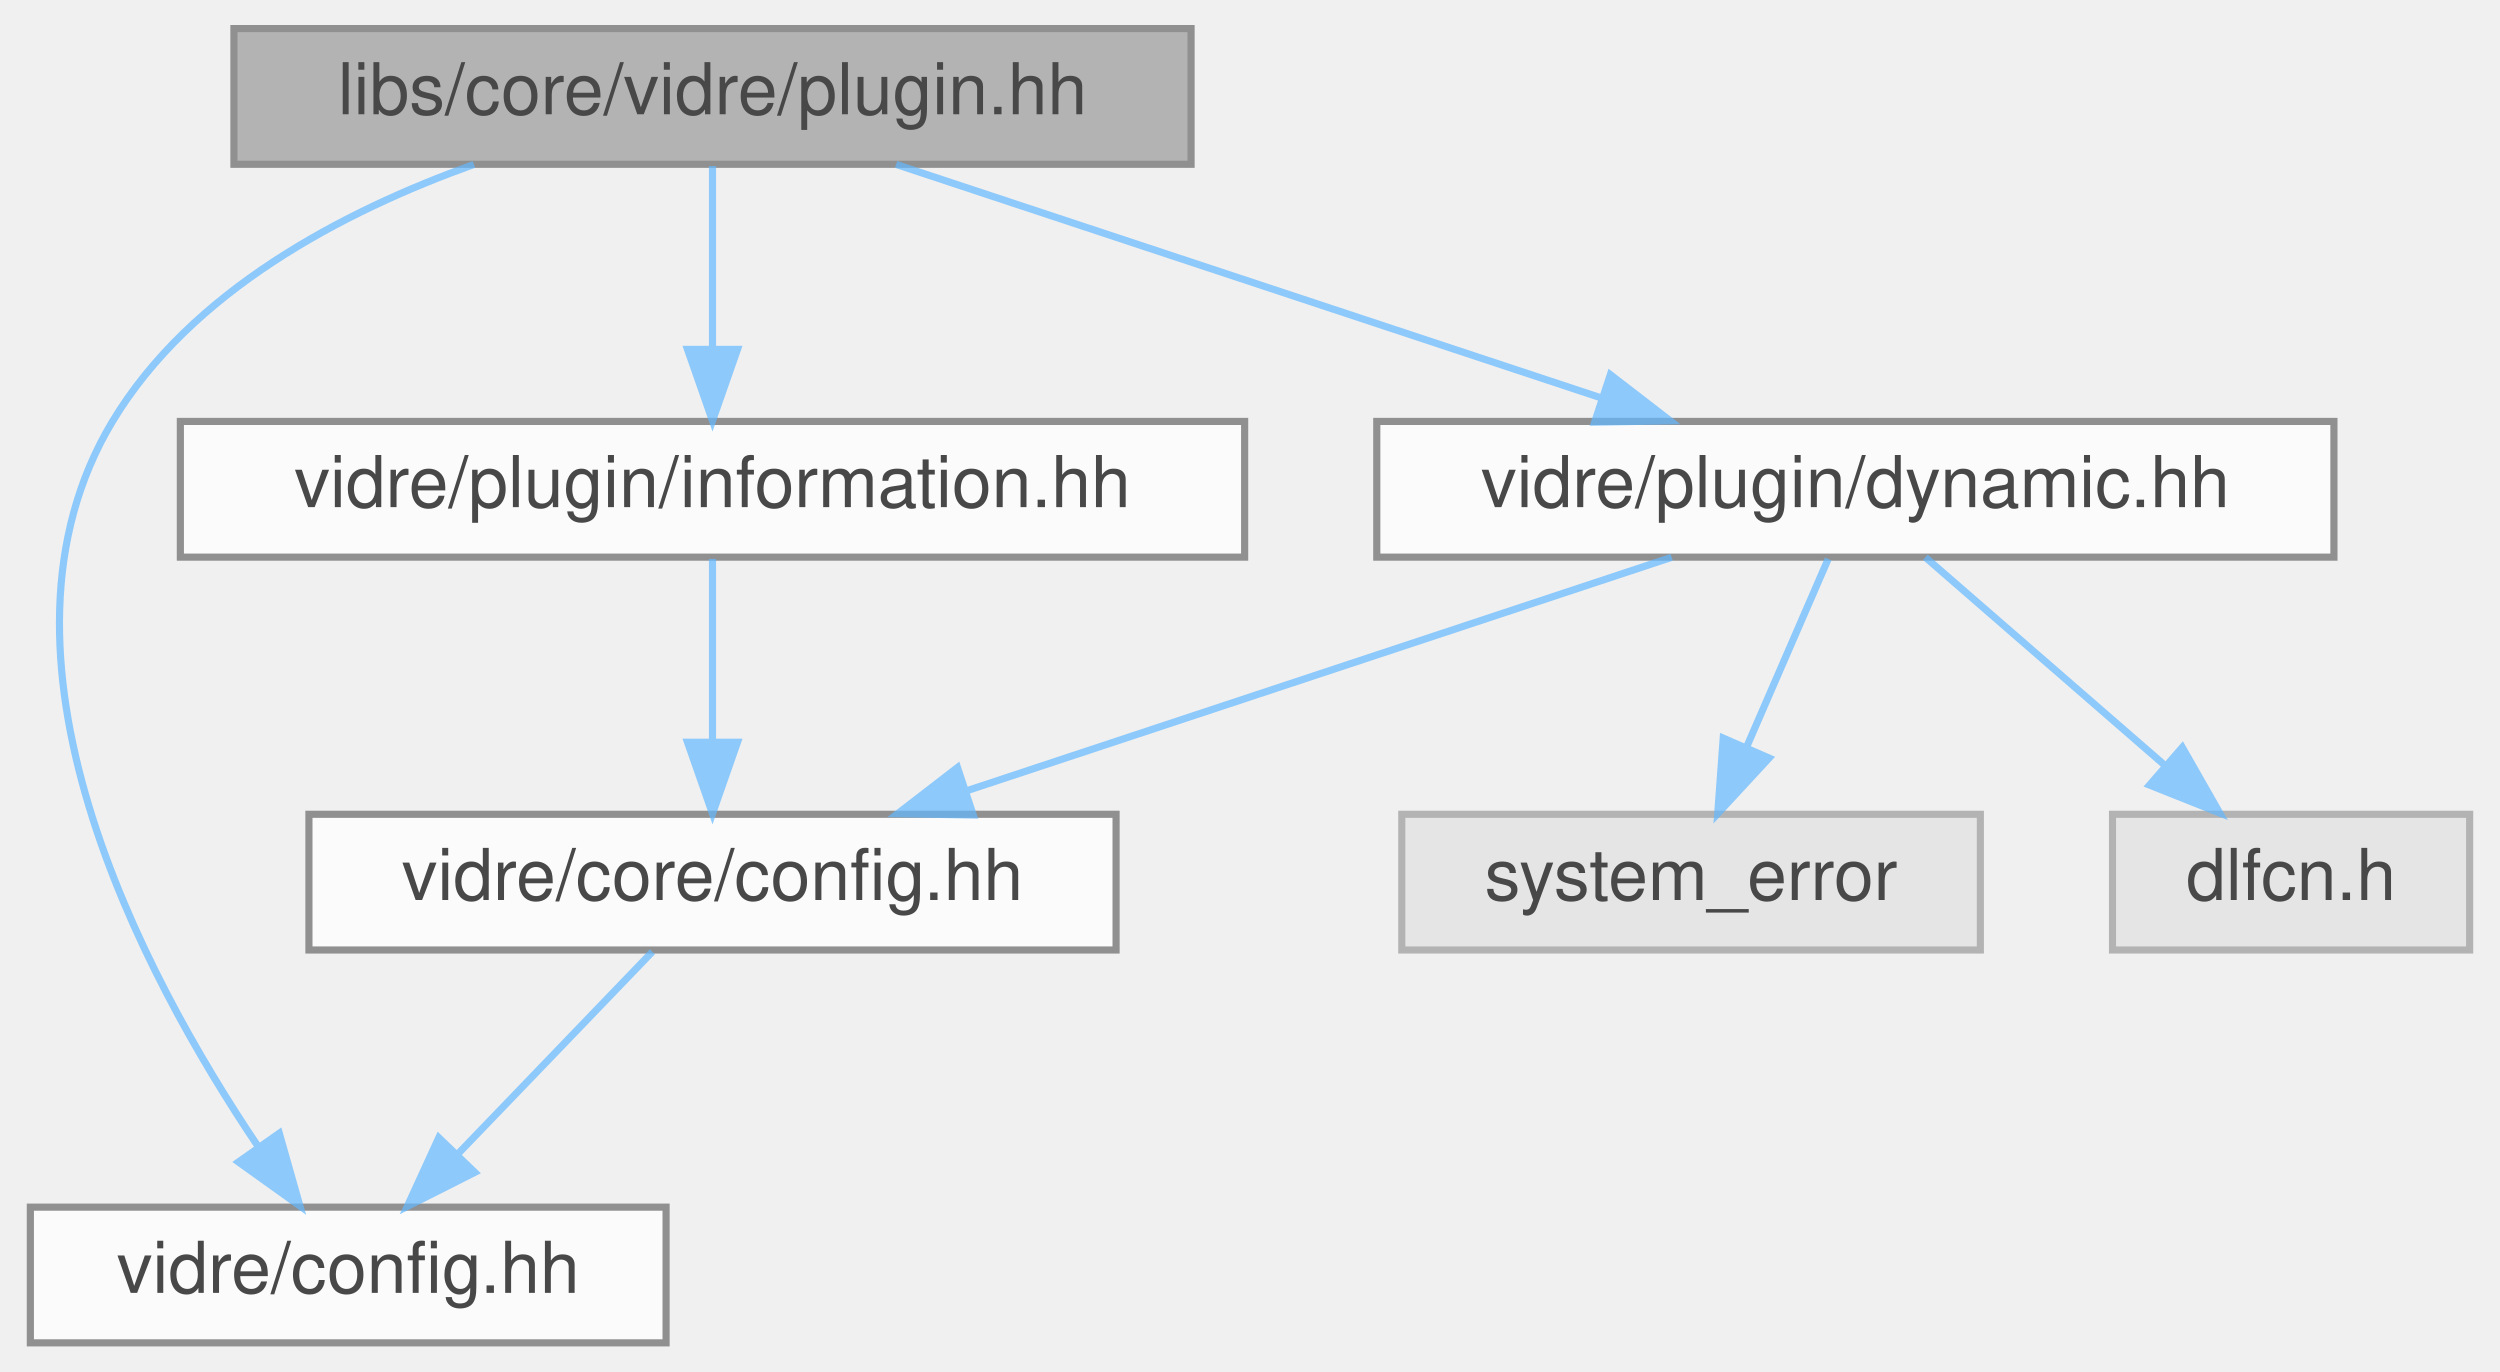
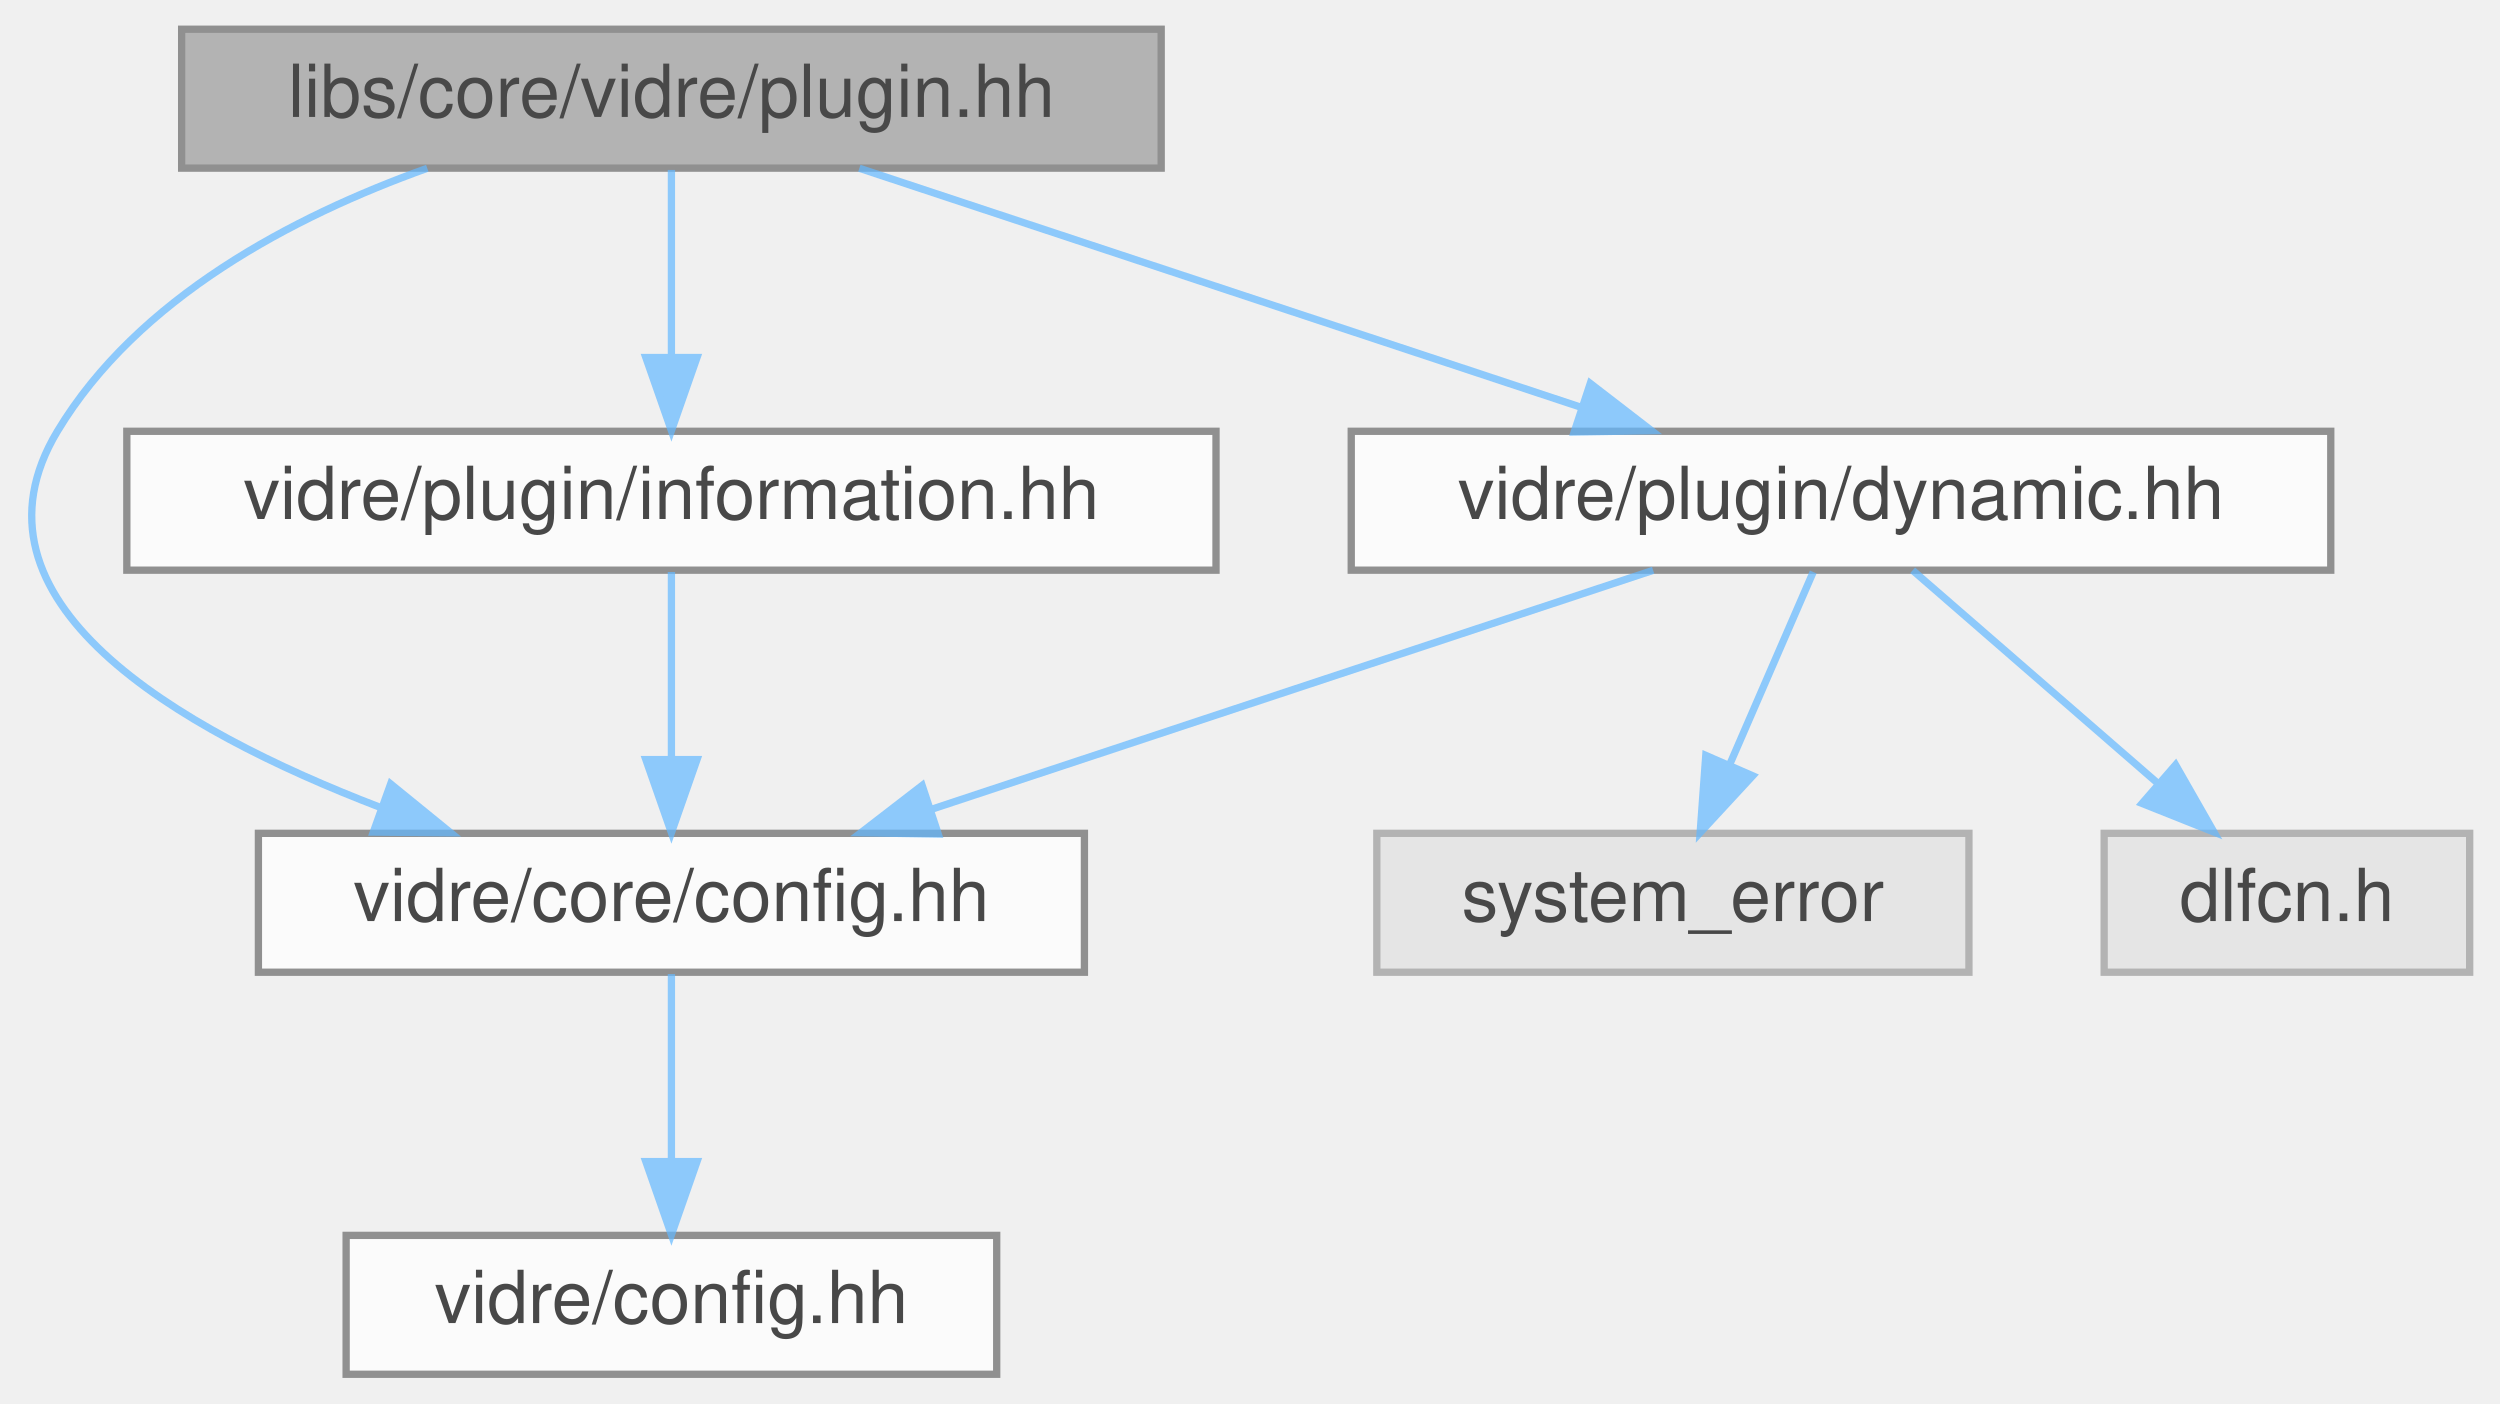
- <svg xmlns="http://www.w3.org/2000/svg" xmlns:xlink="http://www.w3.org/1999/xlink" width="350pt" height="192pt" viewBox="0.00 0.00 349.50 192.00">
+ <svg xmlns="http://www.w3.org/2000/svg" xmlns:xlink="http://www.w3.org/1999/xlink" width="342pt" height="192pt" viewBox="0.00 0.00 341.70 192.00">
  <svg id="main" version="1.1" xml:space="preserve">
    <style type="text/css">
.node, .edge {opacity: 0.7;}
.node.selected, .edge.selected {opacity: 1;}
.edge:hover path { stroke: red; }
.edge:hover polygon { stroke: red; fill: red; }
</style>
    <svg id="graph" class="graph">
      <g id="graph0" class="graph" transform="scale(1 1) rotate(0) translate(4 188)">
        <g id="Node000001" class="node">
          <g id="a_Node000001">
            <a xlink:title=" ">
-               <polygon fill="#999999" stroke="#666666" points="162.5,-184 28.5,-184 28.5,-165 162.5,-165 162.5,-184" />
-               <text text-anchor="middle" x="95.5" y="-172" font-family="Helvetica,sans-Serif" font-size="10.00">libs/core/vidre/plugin.hh</text>
+               <polygon fill="#999999" stroke="#666666" points="154.7,-184 20.7,-184 20.7,-165 154.7,-165 154.7,-184" />
+               <text text-anchor="middle" x="87.7" y="-172" font-family="Helvetica,sans-Serif" font-size="10.00">libs/core/vidre/plugin.hh</text>
            </a>
          </g>
        </g>
        <g id="Node000002" class="node">
          <g id="a_Node000002">
-             <a xlink:href="vidre_2config_8hh.html" target="_top" xlink:title=" ">
-               <polygon fill="white" stroke="#666666" points="89,-19 0,-19 0,0 89,0 89,-19" />
-               <text text-anchor="middle" x="44.5" y="-7" font-family="Helvetica,sans-Serif" font-size="10.00">vidre/config.hh</text>
+             <a xlink:href="libs_2core_2vidre_2core_2config_8hh.html" target="_top" xlink:title=" ">
+               <polygon fill="white" stroke="#666666" points="144.2,-74 31.2,-74 31.2,-55 144.2,-55 144.2,-74" />
+               <text text-anchor="middle" x="87.7" y="-62" font-family="Helvetica,sans-Serif" font-size="10.00">vidre/core/config.hh</text>
            </a>
          </g>
        </g>
        <g id="edge1_Node000001_Node000002" class="edge">
          <g id="a_edge1_Node000001_Node000002">
            <a xlink:title=" ">
-               <path fill="none" stroke="#63b8ff" d="M62.1,-164.98C43.72,-158.4 22.48,-147.24 11.5,-129 -8.14,-96.37 15.6,-51.7 31.81,-27.6" />
-               <polygon fill="#63b8ff" stroke="#63b8ff" points="34.85,-29.35 37.74,-19.16 29.13,-25.32 34.85,-29.35" />
+               <path fill="none" stroke="#63b8ff" d="M54.3,-164.98C35.92,-158.4 14.68,-147.24 3.7,-129 -10.21,-105.88 19.84,-88.31 47.79,-77.58" />
+               <polygon fill="#63b8ff" stroke="#63b8ff" points="49.29,-80.76 57.51,-74.07 46.92,-74.17 49.29,-80.76" />
            </a>
          </g>
        </g>
-         <g id="Node000003" class="node">
-           <g id="a_Node000003">
+         <g id="Node000004" class="node">
+           <g id="a_Node000004">
            <a xlink:href="information_8hh.html" target="_top" xlink:title=" ">
-               <polygon fill="white" stroke="#666666" points="170,-129 21,-129 21,-110 170,-110 170,-129" />
-               <text text-anchor="middle" x="95.5" y="-117" font-family="Helvetica,sans-Serif" font-size="10.00">vidre/plugin/information.hh</text>
+               <polygon fill="white" stroke="#666666" points="162.2,-129 13.2,-129 13.2,-110 162.2,-110 162.2,-129" />
+               <text text-anchor="middle" x="87.7" y="-117" font-family="Helvetica,sans-Serif" font-size="10.00">vidre/plugin/information.hh</text>
            </a>
          </g>
        </g>
-         <g id="edge2_Node000001_Node000003" class="edge">
-           <g id="a_edge2_Node000001_Node000003">
+         <g id="edge3_Node000001_Node000004" class="edge">
+           <g id="a_edge3_Node000001_Node000004">
            <a xlink:title=" ">
-               <path fill="none" stroke="#63b8ff" d="M95.5,-164.75C95.5,-157.8 95.5,-147.85 95.5,-139.13" />
-               <polygon fill="#63b8ff" stroke="#63b8ff" points="99,-139.09 95.5,-129.09 92,-139.09 99,-139.09" />
+               <path fill="none" stroke="#63b8ff" d="M87.7,-164.75C87.7,-157.8 87.7,-147.85 87.7,-139.13" />
+               <polygon fill="#63b8ff" stroke="#63b8ff" points="91.2,-139.09 87.7,-129.09 84.2,-139.09 91.2,-139.09" />
            </a>
          </g>
        </g>
        <g id="Node000005" class="node">
          <g id="a_Node000005">
            <a xlink:href="dynamic_8hh.html" target="_top" xlink:title=" ">
-               <polygon fill="white" stroke="#666666" points="322.5,-129 188.5,-129 188.5,-110 322.5,-110 322.5,-129" />
-               <text text-anchor="middle" x="255.5" y="-117" font-family="Helvetica,sans-Serif" font-size="10.00">vidre/plugin/dynamic.hh</text>
+               <polygon fill="white" stroke="#666666" points="314.7,-129 180.7,-129 180.7,-110 314.7,-110 314.7,-129" />
+               <text text-anchor="middle" x="247.7" y="-117" font-family="Helvetica,sans-Serif" font-size="10.00">vidre/plugin/dynamic.hh</text>
            </a>
          </g>
        </g>
        <g id="edge5_Node000001_Node000005" class="edge">
          <g id="a_edge5_Node000001_Node000005">
            <a xlink:title=" ">
-               <path fill="none" stroke="#63b8ff" d="M121.21,-164.98C147.95,-156.13 190.03,-142.19 219.95,-132.28" />
-               <polygon fill="#63b8ff" stroke="#63b8ff" points="221.2,-135.55 229.59,-129.08 219,-128.9 221.2,-135.55" />
+               <path fill="none" stroke="#63b8ff" d="M113.41,-164.98C140.16,-156.13 182.23,-142.19 212.15,-132.28" />
+               <polygon fill="#63b8ff" stroke="#63b8ff" points="213.4,-135.55 221.79,-129.08 211.2,-128.9 213.4,-135.55" />
            </a>
          </g>
        </g>
-         <g id="Node000004" class="node">
-           <g id="a_Node000004">
-             <a xlink:href="libs_2core_2vidre_2core_2config_8hh.html" target="_top" xlink:title=" ">
-               <polygon fill="white" stroke="#666666" points="152,-74 39,-74 39,-55 152,-55 152,-74" />
-               <text text-anchor="middle" x="95.5" y="-62" font-family="Helvetica,sans-Serif" font-size="10.00">vidre/core/config.hh</text>
+         <g id="Node000003" class="node">
+           <g id="a_Node000003">
+             <a xlink:href="vidre_2config_8hh.html" target="_top" xlink:title=" ">
+               <polygon fill="white" stroke="#666666" points="132.2,-19 43.2,-19 43.2,0 132.2,0 132.2,-19" />
+               <text text-anchor="middle" x="87.7" y="-7" font-family="Helvetica,sans-Serif" font-size="10.00">vidre/config.hh</text>
            </a>
          </g>
        </g>
-         <g id="edge3_Node000003_Node000004" class="edge">
-           <g id="a_edge3_Node000003_Node000004">
+         <g id="edge2_Node000002_Node000003" class="edge">
+           <g id="a_edge2_Node000002_Node000003">
            <a xlink:title=" ">
-               <path fill="none" stroke="#63b8ff" d="M95.5,-109.75C95.5,-102.8 95.5,-92.85 95.5,-84.13" />
-               <polygon fill="#63b8ff" stroke="#63b8ff" points="99,-84.09 95.5,-74.09 92,-84.09 99,-84.09" />
+               <path fill="none" stroke="#63b8ff" d="M87.7,-54.75C87.7,-47.8 87.7,-37.85 87.7,-29.13" />
+               <polygon fill="#63b8ff" stroke="#63b8ff" points="91.2,-29.09 87.7,-19.09 84.2,-29.09 91.2,-29.09" />
            </a>
          </g>
        </g>
        <g id="edge4_Node000004_Node000002" class="edge">
          <g id="a_edge4_Node000004_Node000002">
            <a xlink:title=" ">
-               <path fill="none" stroke="#63b8ff" d="M87.08,-54.75C79.73,-47.11 68.87,-35.82 59.96,-26.56" />
-               <polygon fill="#63b8ff" stroke="#63b8ff" points="62.22,-23.87 52.76,-19.09 57.18,-28.72 62.22,-23.87" />
+               <path fill="none" stroke="#63b8ff" d="M87.7,-109.75C87.7,-102.8 87.7,-92.85 87.7,-84.13" />
+               <polygon fill="#63b8ff" stroke="#63b8ff" points="91.2,-84.09 87.7,-74.09 84.2,-84.09 91.2,-84.09" />
            </a>
          </g>
        </g>
-         <g id="edge6_Node000005_Node000004" class="edge">
-           <g id="a_edge6_Node000005_Node000004">
+         <g id="edge6_Node000005_Node000002" class="edge">
+           <g id="a_edge6_Node000005_Node000002">
            <a xlink:title=" ">
-               <path fill="none" stroke="#63b8ff" d="M229.79,-109.98C203.05,-101.13 160.97,-87.19 131.05,-77.28" />
-               <polygon fill="#63b8ff" stroke="#63b8ff" points="132,-73.9 121.41,-74.08 129.8,-80.55 132,-73.9" />
+               <path fill="none" stroke="#63b8ff" d="M222,-109.98C195.25,-101.13 153.17,-87.19 123.25,-77.28" />
+               <polygon fill="#63b8ff" stroke="#63b8ff" points="124.2,-73.9 113.61,-74.08 122,-80.55 124.2,-73.9" />
            </a>
          </g>
        </g>
        <g id="Node000006" class="node">
          <g id="a_Node000006">
            <a xlink:title=" ">
-               <polygon fill="#e0e0e0" stroke="#999999" points="273,-74 192,-74 192,-55 273,-55 273,-74" />
-               <text text-anchor="middle" x="232.5" y="-62" font-family="Helvetica,sans-Serif" font-size="10.00">system_error</text>
+               <polygon fill="#e0e0e0" stroke="#999999" points="265.2,-74 184.2,-74 184.2,-55 265.2,-55 265.2,-74" />
+               <text text-anchor="middle" x="224.7" y="-62" font-family="Helvetica,sans-Serif" font-size="10.00">system_error</text>
            </a>
          </g>
        </g>
        <g id="edge7_Node000005_Node000006" class="edge">
          <g id="a_edge7_Node000005_Node000006">
            <a xlink:title=" ">
-               <path fill="none" stroke="#63b8ff" d="M251.7,-109.75C248.59,-102.57 244.08,-92.18 240.21,-83.27" />
-               <polygon fill="#63b8ff" stroke="#63b8ff" points="243.42,-81.87 236.23,-74.09 237,-84.66 243.42,-81.87" />
+               <path fill="none" stroke="#63b8ff" d="M243.9,-109.75C240.79,-102.57 236.28,-92.18 232.41,-83.27" />
+               <polygon fill="#63b8ff" stroke="#63b8ff" points="235.62,-81.87 228.43,-74.09 229.2,-84.66 235.62,-81.87" />
            </a>
          </g>
        </g>
        <g id="Node000007" class="node">
          <g id="a_Node000007">
            <a xlink:title=" ">
-               <polygon fill="#e0e0e0" stroke="#999999" points="341.5,-74 291.5,-74 291.5,-55 341.5,-55 341.5,-74" />
-               <text text-anchor="middle" x="316.5" y="-62" font-family="Helvetica,sans-Serif" font-size="10.00">dlfcn.h</text>
+               <polygon fill="#e0e0e0" stroke="#999999" points="333.7,-74 283.7,-74 283.7,-55 333.7,-55 333.7,-74" />
+               <text text-anchor="middle" x="308.7" y="-62" font-family="Helvetica,sans-Serif" font-size="10.00">dlfcn.h</text>
            </a>
          </g>
        </g>
        <g id="edge8_Node000005_Node000007" class="edge">
          <g id="a_edge8_Node000005_Node000007">
            <a xlink:title=" ">
-               <path fill="none" stroke="#63b8ff" d="M265.3,-109.98C274.32,-102.15 287.91,-90.34 298.82,-80.86" />
-               <polygon fill="#63b8ff" stroke="#63b8ff" points="301.27,-83.37 306.52,-74.17 296.68,-78.09 301.27,-83.37" />
+               <path fill="none" stroke="#63b8ff" d="M257.5,-109.98C266.52,-102.15 280.11,-90.34 291.02,-80.86" />
+               <polygon fill="#63b8ff" stroke="#63b8ff" points="293.47,-83.37 298.72,-74.17 288.88,-78.09 293.47,-83.37" />
            </a>
          </g>
        </g>
      </g>
    </svg>
  </svg>
  <style type="text/css">

[data-mouse-over-selected='false'] { opacity: 0.7; }
[data-mouse-over-selected='true']  { opacity: 1.0; }

</style>
</svg>
